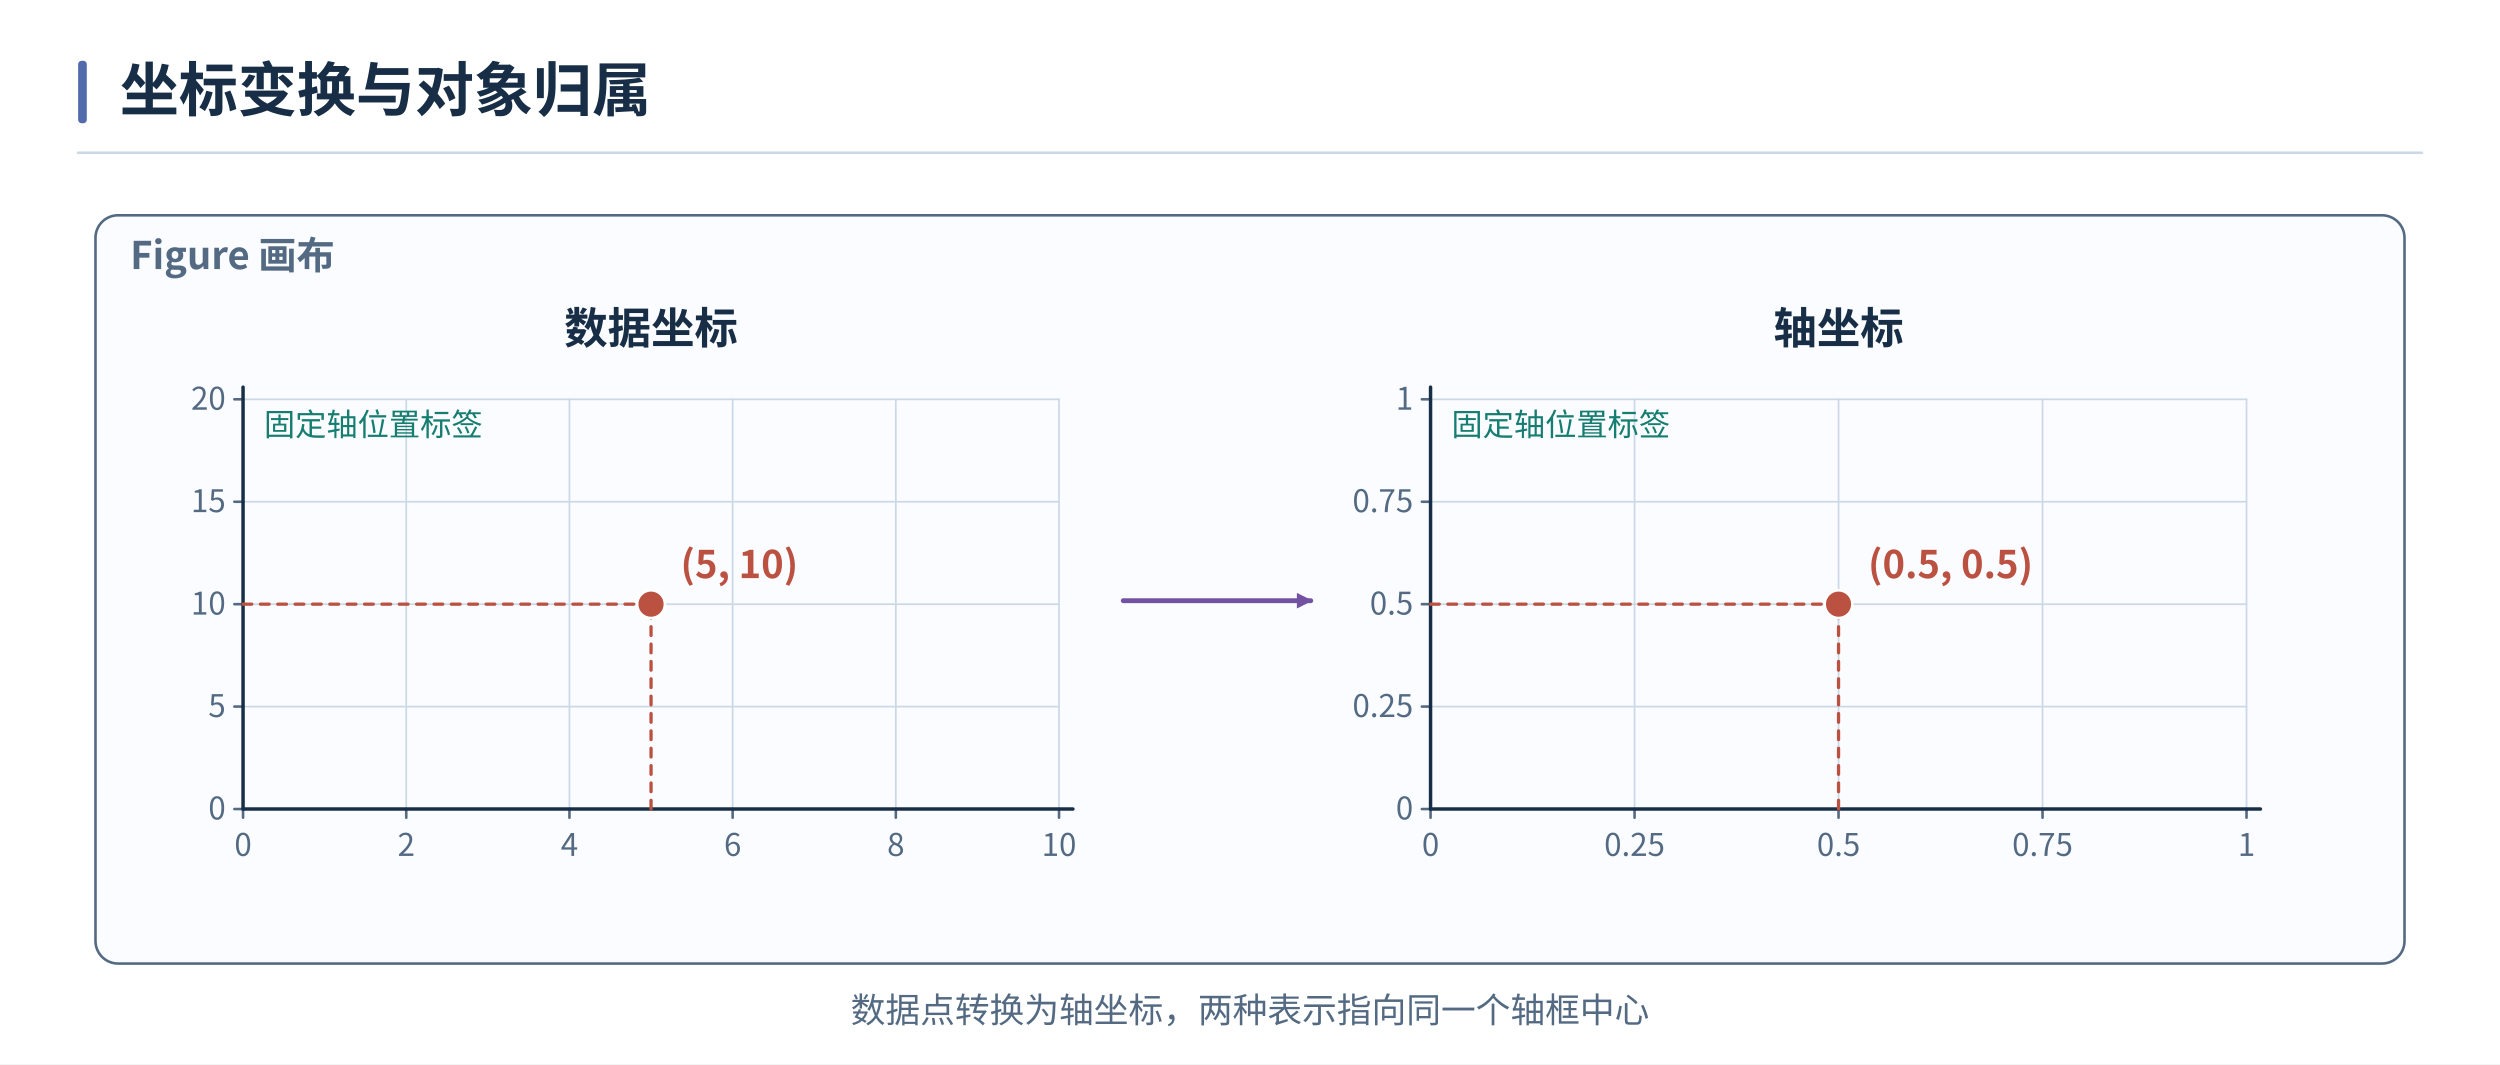
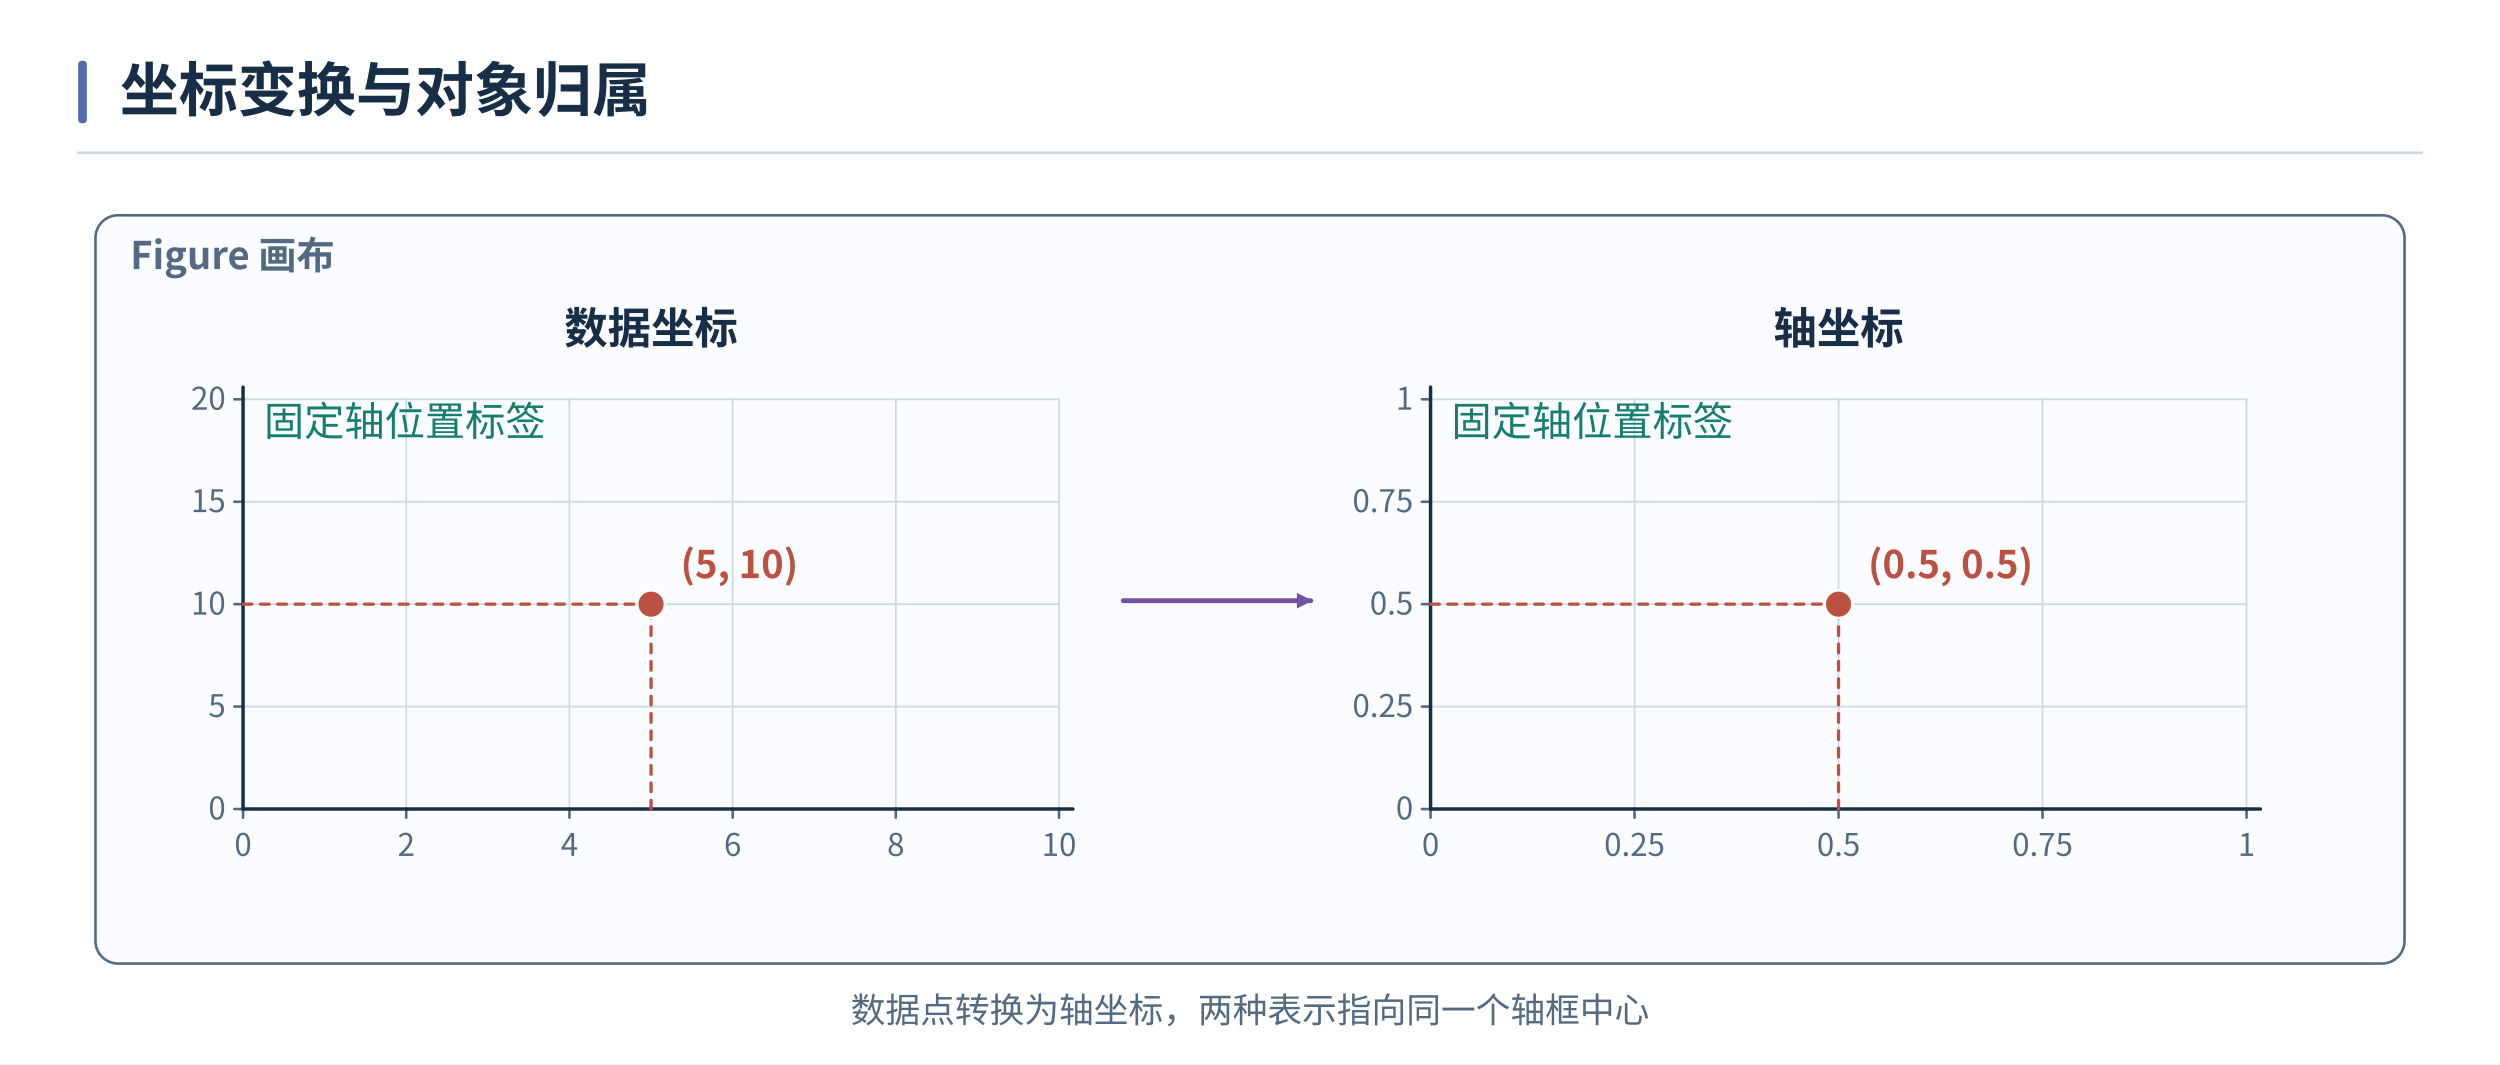
<svg xmlns="http://www.w3.org/2000/svg" width="1440" height="613" viewBox="0 0 1440 613" role="img" aria-labelledby="caption">
  <defs>
    <marker id="blue" orient="auto" markerWidth="9" markerHeight="9" refX="8" refY="4.5" markerUnits="userSpaceOnUse">
      <path d="M0 0 L9 4.5 L0 9 Z" fill="#286391" />
    </marker>
    <marker id="teal" orient="auto" markerWidth="9" markerHeight="9" refX="8" refY="4.5" markerUnits="userSpaceOnUse">
      <path d="M0 0 L9 4.5 L0 9 Z" fill="#167d71" />
    </marker>
    <marker id="red" orient="auto" markerWidth="9" markerHeight="9" refX="8" refY="4.5" markerUnits="userSpaceOnUse">
      <path d="M0 0 L9 4.5 L0 9 Z" fill="#bb5141" />
    </marker>
    <marker id="violet" orient="auto" markerWidth="9" markerHeight="9" refX="8" refY="4.5" markerUnits="userSpaceOnUse">
      <path d="M0 0 L9 4.5 L0 9 Z" fill="#7352a1" />
    </marker>
    <marker id="ink" orient="auto" markerWidth="9" markerHeight="9" refX="8" refY="4.5" markerUnits="userSpaceOnUse">
      <path d="M0 0 L9 4.5 L0 9 Z" fill="#172e46" />
    </marker>
    <marker id="muted" orient="auto" markerWidth="9" markerHeight="9" refX="8" refY="4.5" markerUnits="userSpaceOnUse">
      <path d="M0 0 L9 4.5 L0 9 Z" fill="#536a82" />
    </marker>
  </defs>
  <g font-family="Microsoft YaHei, Noto Sans CJK SC, Arial, sans-serif">
    <rect x="0" y="0" width="1440" height="613" fill="white" rx="0" stroke-width="1.5" />
    <rect x="45" y="35" width="5" height="36" fill="#526bab" rx="2" stroke-width="1.5" />
    <text x="69" y="64" fill="#172e46" font-size="34" font-weight="700" text-anchor="start">坐标变换与对象归属</text>
    <line x1="45" y1="88" x2="1395" y2="88" stroke="#cbd9e6" stroke-width="1.5" stroke-linecap="round" />
    <rect x="55" y="124" width="1330" height="431" fill="#fafcff" stroke="#536a82" rx="13" stroke-width="1.5" />
    <text x="75" y="155" fill="#536a82" font-size="22" font-weight="700" text-anchor="start">Figure 画布</text>
    <text x="375" y="198" fill="#172e46" font-size="25" font-weight="700" text-anchor="middle">数据坐标</text>
    <line x1="140" y1="230" x2="140" y2="466" stroke="#cbd9e6" stroke-width="1" stroke-linecap="round" />
    <line x1="140" y1="466" x2="140" y2="471" stroke="#536a82" stroke-width="1.5" stroke-linecap="round" />
    <text x="140" y="493" fill="#536a82" font-size="18" font-weight="400" text-anchor="middle">0</text>
    <line x1="234" y1="230" x2="234" y2="466" stroke="#cbd9e6" stroke-width="1" stroke-linecap="round" />
    <line x1="234" y1="466" x2="234" y2="471" stroke="#536a82" stroke-width="1.5" stroke-linecap="round" />
    <text x="234" y="493" fill="#536a82" font-size="18" font-weight="400" text-anchor="middle">2</text>
    <line x1="328" y1="230" x2="328" y2="466" stroke="#cbd9e6" stroke-width="1" stroke-linecap="round" />
    <line x1="328" y1="466" x2="328" y2="471" stroke="#536a82" stroke-width="1.5" stroke-linecap="round" />
    <text x="328" y="493" fill="#536a82" font-size="18" font-weight="400" text-anchor="middle">4</text>
    <line x1="422" y1="230" x2="422" y2="466" stroke="#cbd9e6" stroke-width="1" stroke-linecap="round" />
    <line x1="422" y1="466" x2="422" y2="471" stroke="#536a82" stroke-width="1.5" stroke-linecap="round" />
    <text x="422" y="493" fill="#536a82" font-size="18" font-weight="400" text-anchor="middle">6</text>
    <line x1="516" y1="230" x2="516" y2="466" stroke="#cbd9e6" stroke-width="1" stroke-linecap="round" />
    <line x1="516" y1="466" x2="516" y2="471" stroke="#536a82" stroke-width="1.5" stroke-linecap="round" />
    <text x="516" y="493" fill="#536a82" font-size="18" font-weight="400" text-anchor="middle">8</text>
    <line x1="610" y1="230" x2="610" y2="466" stroke="#cbd9e6" stroke-width="1" stroke-linecap="round" />
    <line x1="610" y1="466" x2="610" y2="471" stroke="#536a82" stroke-width="1.5" stroke-linecap="round" />
    <text x="610" y="493" fill="#536a82" font-size="18" font-weight="400" text-anchor="middle">10</text>
    <line x1="140" y1="466" x2="610" y2="466" stroke="#cbd9e6" stroke-width="1" stroke-linecap="round" />
    <line x1="135" y1="466" x2="140" y2="466" stroke="#536a82" stroke-width="1.5" stroke-linecap="round" />
    <text x="130" y="472" fill="#536a82" font-size="18" font-weight="400" text-anchor="end">0</text>
    <line x1="140" y1="407" x2="610" y2="407" stroke="#cbd9e6" stroke-width="1" stroke-linecap="round" />
    <line x1="135" y1="407" x2="140" y2="407" stroke="#536a82" stroke-width="1.5" stroke-linecap="round" />
    <text x="130" y="413" fill="#536a82" font-size="18" font-weight="400" text-anchor="end">5</text>
    <line x1="140" y1="348" x2="610" y2="348" stroke="#cbd9e6" stroke-width="1" stroke-linecap="round" />
    <line x1="135" y1="348" x2="140" y2="348" stroke="#536a82" stroke-width="1.5" stroke-linecap="round" />
    <text x="130" y="354" fill="#536a82" font-size="18" font-weight="400" text-anchor="end">10</text>
    <line x1="140" y1="289" x2="610" y2="289" stroke="#cbd9e6" stroke-width="1" stroke-linecap="round" />
    <line x1="135" y1="289" x2="140" y2="289" stroke="#536a82" stroke-width="1.5" stroke-linecap="round" />
    <text x="130" y="295" fill="#536a82" font-size="18" font-weight="400" text-anchor="end">15</text>
    <line x1="140" y1="230" x2="610" y2="230" stroke="#cbd9e6" stroke-width="1" stroke-linecap="round" />
    <line x1="135" y1="230" x2="140" y2="230" stroke="#536a82" stroke-width="1.5" stroke-linecap="round" />
    <text x="130" y="236" fill="#536a82" font-size="18" font-weight="400" text-anchor="end">20</text>
    <line x1="140" y1="466" x2="618" y2="466" stroke="#172e46" stroke-width="2" stroke-linecap="round" />
    <line x1="140" y1="466" x2="140" y2="223" stroke="#172e46" stroke-width="2" stroke-linecap="round" />
    <line x1="375" y1="466" x2="375" y2="348" stroke="#bb5141" stroke-width="1.9" stroke-dasharray="5 5" stroke-linecap="round" />
    <line x1="140" y1="348" x2="375" y2="348" stroke="#bb5141" stroke-width="1.9" stroke-dasharray="5 5" stroke-linecap="round" />
    <circle cx="375" cy="348" r="8" fill="#bb5141" stroke="white" stroke-width="1.5" />
    <text x="392" y="333" fill="#bb5141" font-size="22" font-weight="700" text-anchor="start">(5, 10)</text>
-     <text x="152" y="251" fill="#167d71" font-size="18" font-weight="400" text-anchor="start">固定轴位置标签</text>
+     <text x="152" y="251" fill="#167d71" font-size="23.18" font-weight="400" text-anchor="start">固定轴位置标签</text>
    <text x="1059" y="198" fill="#172e46" font-size="25" font-weight="700" text-anchor="middle">轴坐标</text>
    <line x1="824" y1="230" x2="824" y2="466" stroke="#cbd9e6" stroke-width="1" stroke-linecap="round" />
    <line x1="824" y1="466" x2="824" y2="471" stroke="#536a82" stroke-width="1.5" stroke-linecap="round" />
    <text x="824" y="493" fill="#536a82" font-size="18" font-weight="400" text-anchor="middle">0</text>
    <line x1="941.5" y1="230" x2="941.5" y2="466" stroke="#cbd9e6" stroke-width="1" stroke-linecap="round" />
    <line x1="941.5" y1="466" x2="941.5" y2="471" stroke="#536a82" stroke-width="1.5" stroke-linecap="round" />
    <text x="941.5" y="493" fill="#536a82" font-size="18" font-weight="400" text-anchor="middle">0.25</text>
    <line x1="1059" y1="230" x2="1059" y2="466" stroke="#cbd9e6" stroke-width="1" stroke-linecap="round" />
    <line x1="1059" y1="466" x2="1059" y2="471" stroke="#536a82" stroke-width="1.5" stroke-linecap="round" />
    <text x="1059" y="493" fill="#536a82" font-size="18" font-weight="400" text-anchor="middle">0.5</text>
    <line x1="1176.5" y1="230" x2="1176.5" y2="466" stroke="#cbd9e6" stroke-width="1" stroke-linecap="round" />
    <line x1="1176.5" y1="466" x2="1176.5" y2="471" stroke="#536a82" stroke-width="1.5" stroke-linecap="round" />
    <text x="1176.5" y="493" fill="#536a82" font-size="18" font-weight="400" text-anchor="middle">0.75</text>
    <line x1="1294" y1="230" x2="1294" y2="466" stroke="#cbd9e6" stroke-width="1" stroke-linecap="round" />
    <line x1="1294" y1="466" x2="1294" y2="471" stroke="#536a82" stroke-width="1.5" stroke-linecap="round" />
    <text x="1294" y="493" fill="#536a82" font-size="18" font-weight="400" text-anchor="middle">1</text>
    <line x1="824" y1="466" x2="1294" y2="466" stroke="#cbd9e6" stroke-width="1" stroke-linecap="round" />
    <line x1="819" y1="466" x2="824" y2="466" stroke="#536a82" stroke-width="1.5" stroke-linecap="round" />
    <text x="814" y="472" fill="#536a82" font-size="18" font-weight="400" text-anchor="end">0</text>
    <line x1="824" y1="407" x2="1294" y2="407" stroke="#cbd9e6" stroke-width="1" stroke-linecap="round" />
    <line x1="819" y1="407" x2="824" y2="407" stroke="#536a82" stroke-width="1.5" stroke-linecap="round" />
    <text x="814" y="413" fill="#536a82" font-size="18" font-weight="400" text-anchor="end">0.25</text>
    <line x1="824" y1="348" x2="1294" y2="348" stroke="#cbd9e6" stroke-width="1" stroke-linecap="round" />
    <line x1="819" y1="348" x2="824" y2="348" stroke="#536a82" stroke-width="1.5" stroke-linecap="round" />
    <text x="814" y="354" fill="#536a82" font-size="18" font-weight="400" text-anchor="end">0.5</text>
    <line x1="824" y1="289" x2="1294" y2="289" stroke="#cbd9e6" stroke-width="1" stroke-linecap="round" />
    <line x1="819" y1="289" x2="824" y2="289" stroke="#536a82" stroke-width="1.5" stroke-linecap="round" />
    <text x="814" y="295" fill="#536a82" font-size="18" font-weight="400" text-anchor="end">0.75</text>
    <line x1="824" y1="230" x2="1294" y2="230" stroke="#cbd9e6" stroke-width="1" stroke-linecap="round" />
    <line x1="819" y1="230" x2="824" y2="230" stroke="#536a82" stroke-width="1.5" stroke-linecap="round" />
    <text x="814" y="236" fill="#536a82" font-size="18" font-weight="400" text-anchor="end">1</text>
    <line x1="824" y1="466" x2="1302" y2="466" stroke="#172e46" stroke-width="2" stroke-linecap="round" />
    <line x1="824" y1="466" x2="824" y2="223" stroke="#172e46" stroke-width="2" stroke-linecap="round" />
    <line x1="1059" y1="466" x2="1059" y2="348" stroke="#bb5141" stroke-width="1.9" stroke-dasharray="5 5" stroke-linecap="round" />
    <line x1="824" y1="348" x2="1059" y2="348" stroke="#bb5141" stroke-width="1.9" stroke-dasharray="5 5" stroke-linecap="round" />
    <circle cx="1059" cy="348" r="8" fill="#bb5141" stroke="white" stroke-width="1.5" />
    <text x="1076" y="333" fill="#bb5141" font-size="22" font-weight="700" text-anchor="start">(0.5, 0.5)</text>
-     <text x="836" y="251" fill="#167d71" font-size="18" font-weight="400" text-anchor="start">固定轴位置标签</text>
+     <text x="836" y="251" fill="#167d71" font-size="23.18" font-weight="400" text-anchor="start">固定轴位置标签</text>
    <line x1="647" y1="346" x2="755" y2="346" stroke="#7352a1" stroke-width="2.8" marker-end="url(#violet)" stroke-linecap="round" />
    <text x="720" y="589" fill="#536a82" font-size="20" font-weight="400" text-anchor="middle">数据点转换为轴坐标，两种表示指向同一个轴框中心</text>
  </g>
</svg>
